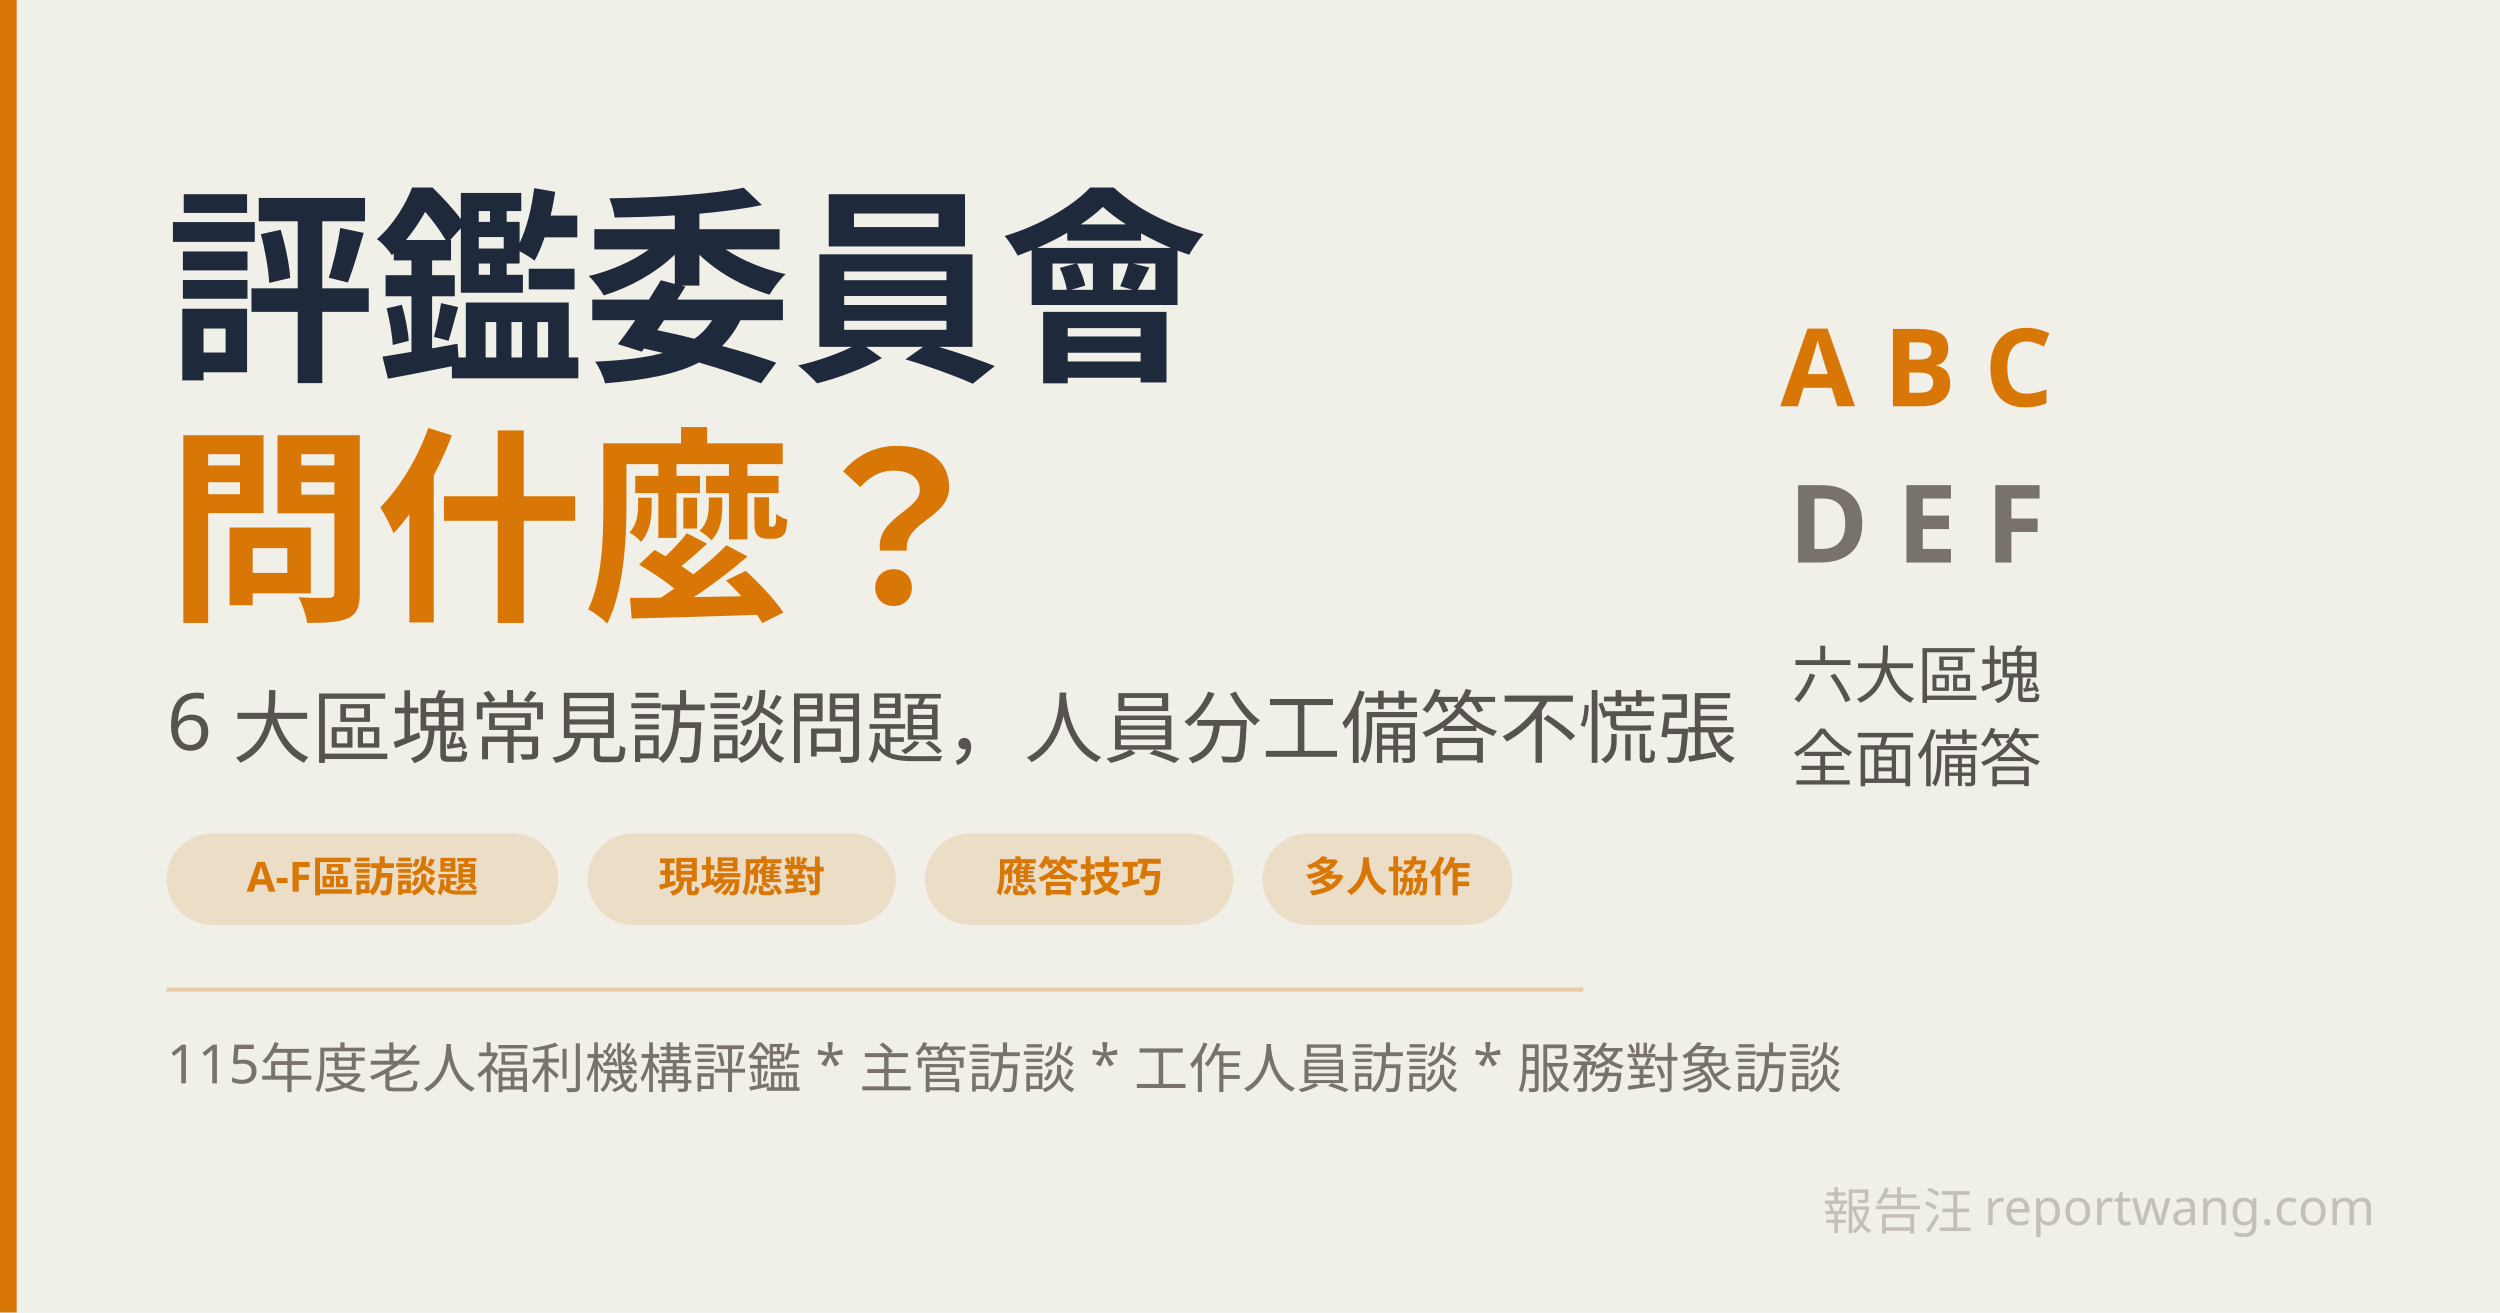
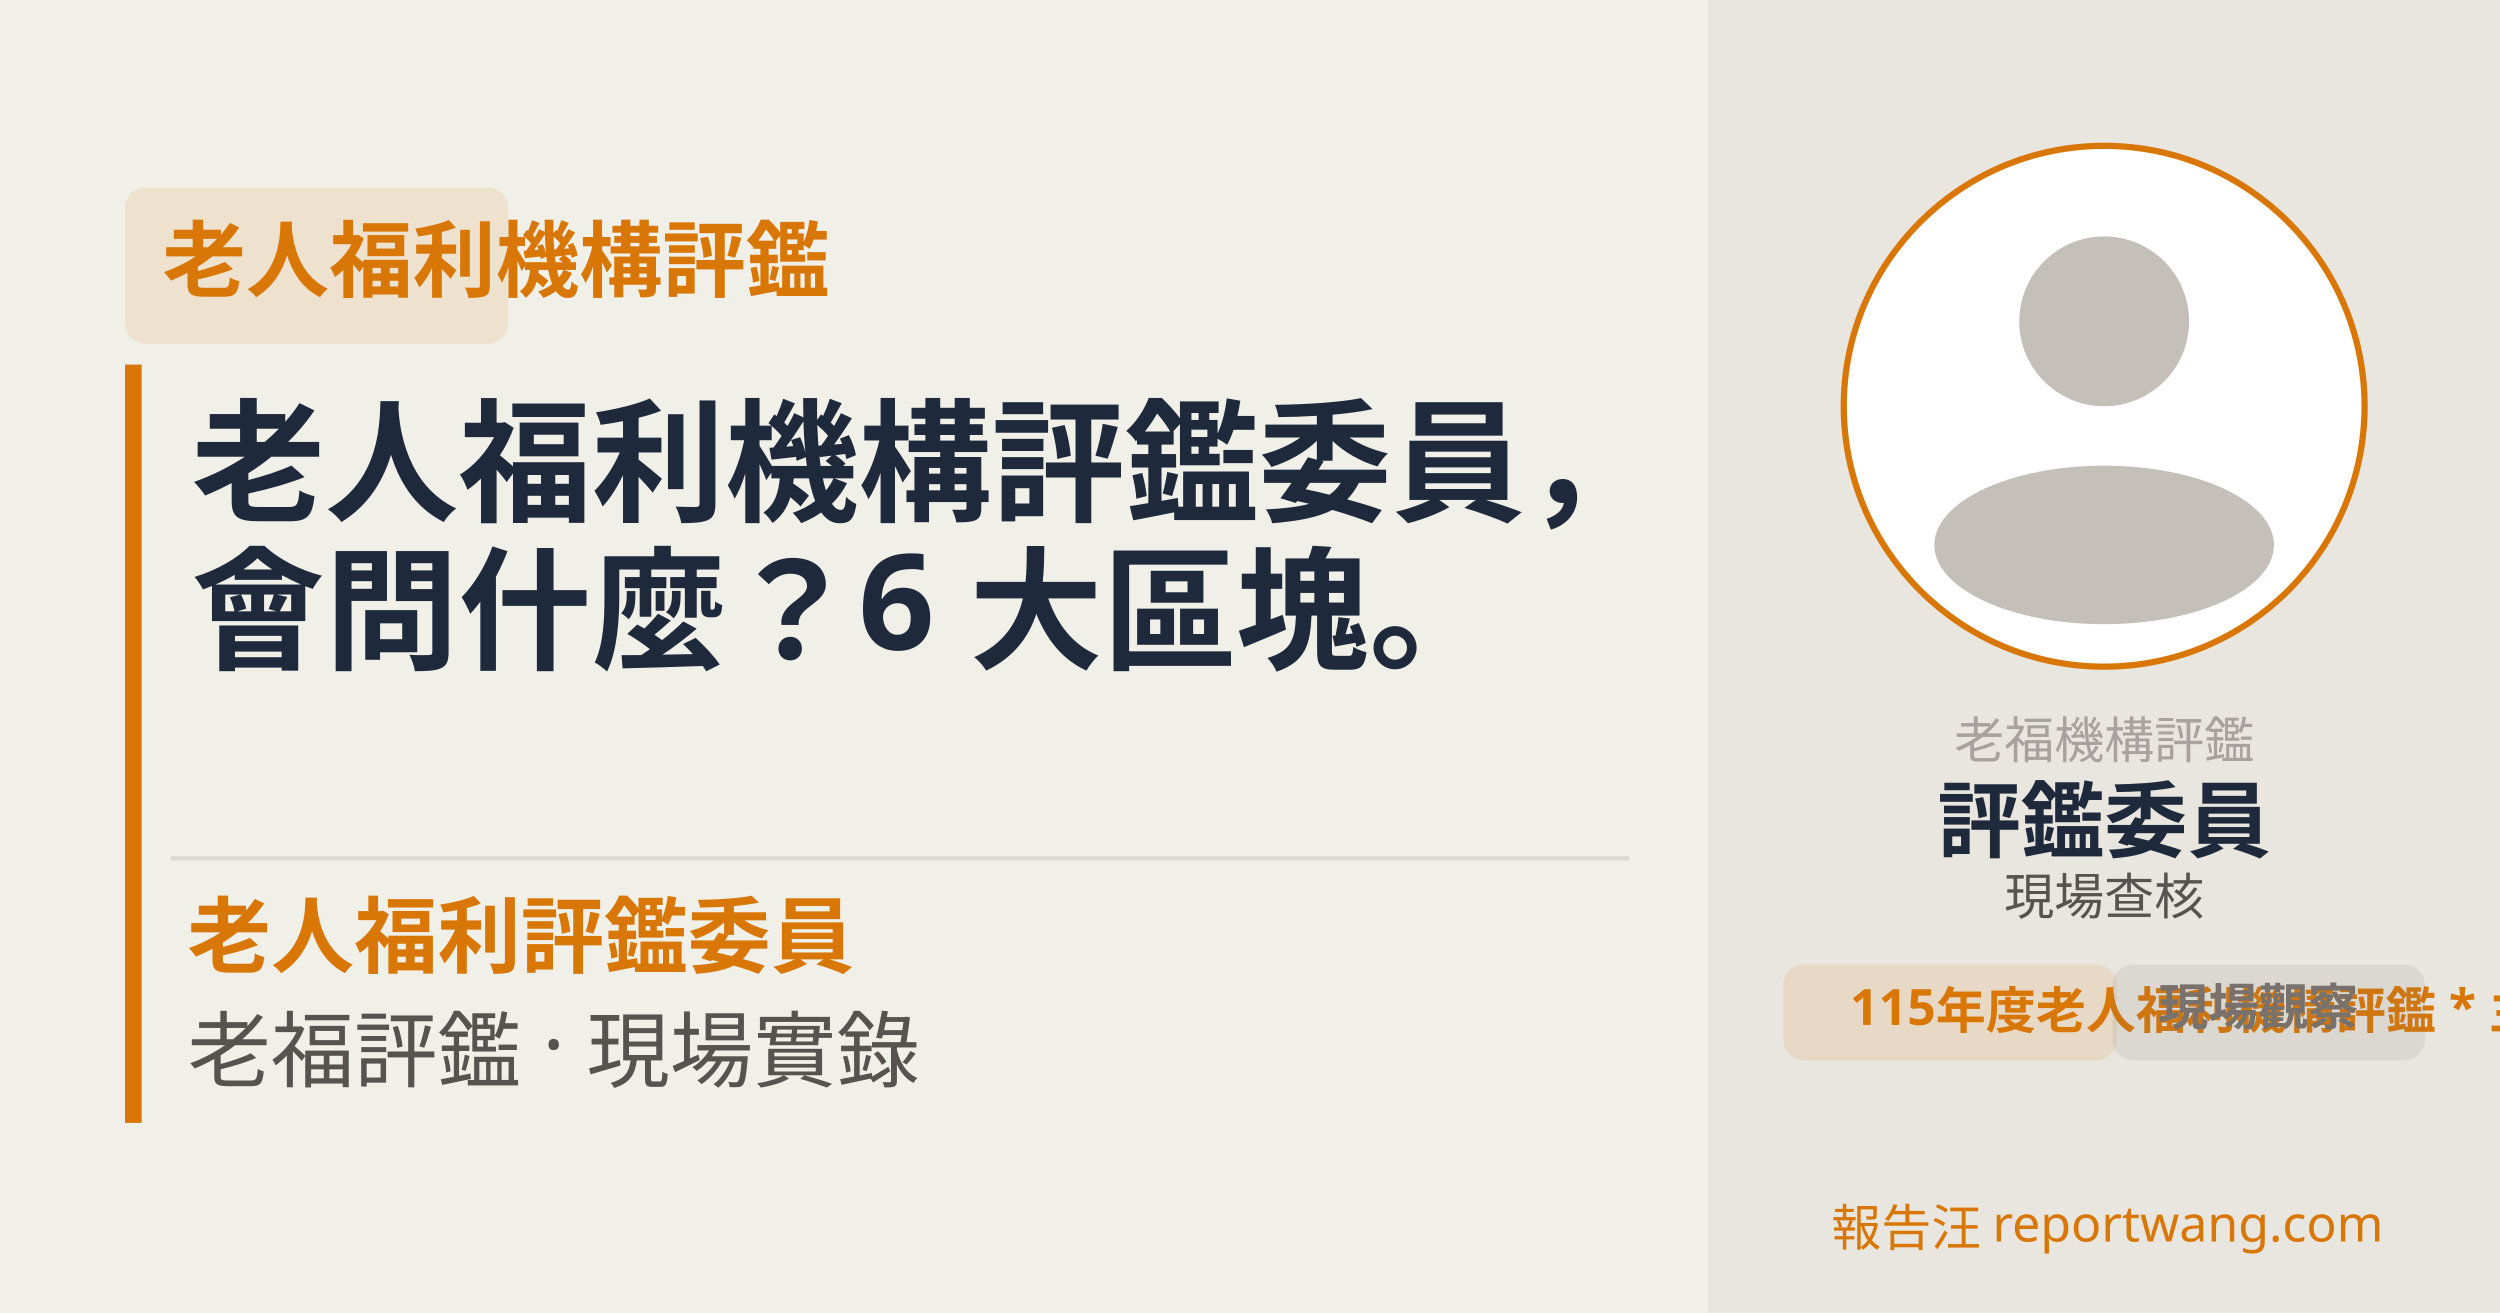
- <svg xmlns="http://www.w3.org/2000/svg" width="1200" height="630" viewBox="0 0 1200 630" font-family="'Noto Sans TC', sans-serif">
+ <svg xmlns="http://www.w3.org/2000/svg" width="1200" height="630" viewBox="0 0 1200 630" fill="none" font-family="'Noto Sans TC', sans-serif">
  <rect width="1200" height="630" fill="#f0efe8" />
-   <rect x="0" y="0" width="8" height="630" fill="#d97706" />
-   <text x="80" y="175" font-size="100" font-weight="900" fill="#1e293b">評鑑委員會</text>
-   <text x="80" y="290" font-size="100" font-weight="900" fill="#d97706">問什麼？</text>
-   <text x="80" y="360" font-size="38" fill="#57534e">6 大區塊常見訪談問題，人員分工備答不慌張</text>
-   <rect x="80" y="400" width="188" height="44" rx="22" fill="#d97706" opacity="0.15" />
-   <text x="174" y="428" font-size="20" fill="#d97706" font-weight="700" text-anchor="middle">A-F區訪談題</text>
-   <rect x="282" y="400" width="148" height="44" rx="22" fill="#d97706" opacity="0.15" />
-   <text x="356" y="428" font-size="20" fill="#d97706" font-weight="700" text-anchor="middle">現場應對</text>
-   <rect x="444" y="400" width="148" height="44" rx="22" fill="#d97706" opacity="0.15" />
-   <text x="518" y="428" font-size="20" fill="#d97706" font-weight="700" text-anchor="middle">應答技巧</text>
-   <rect x="606" y="400" width="120" height="44" rx="22" fill="#d97706" opacity="0.15" />
-   <text x="666" y="428" font-size="20" fill="#d97706" font-weight="700" text-anchor="middle">多人協作</text>
-   <text x="920" y="195" font-size="52" font-weight="900" fill="#d97706" text-anchor="middle">A B C</text>
-   <text x="920" y="270" font-size="52" font-weight="900" fill="#78716c" text-anchor="middle">D E F</text>
-   <text x="920" y="335" font-size="30" fill="#57534e" text-anchor="middle">六大區塊</text>
-   <text x="920" y="375" font-size="30" fill="#57534e" text-anchor="middle">全面備答</text>
-   <line x1="80" y1="475" x2="760" y2="475" stroke="#d97706" stroke-width="2" opacity="0.3" />
-   <text x="80" y="520" font-size="26" fill="#78716c">115年度老人福利機構評鑑 * 主管訪談 * 工作人員訪談 * 服務對象訪談</text>
-   <text x="1140" y="590" font-size="24" fill="#c4bfb8" text-anchor="end" font-weight="400">報告汪 reportwang.com</text>
+   <g clip-path="url(#clip-elderly-welfare-eval-interview)">
+     <path d="M1200 0H0V630H1200V0Z" fill="#F0EFE8" />
+     <path d="M1200 0H820V630H1200V0Z" fill="#E8E6DE" />
+     <path opacity="0.12" d="M234 90H70C64.477 90 60 94.477 60 100V155C60 160.523 64.477 165 70 165H234C239.523 165 244 160.523 244 155V100C244 94.477 239.523 90 234 90Z" fill="#D97706" />
+     <text fill="#D97706" style="white-space: pre" xml:space="preserve" font-size="40" font-weight="bold" letter-spacing="0em">
+       <tspan x="78" y="139.44">老人福利機構評鑑</tspan>
+     </text>
+     <path d="M68 175H60V539H68V175Z" fill="#D97706" />
+     <text fill="#1E293B" style="white-space: pre" xml:space="preserve" font-size="64" font-weight="bold" letter-spacing="0em">
+       <tspan x="92" y="245.404">老人福利機構評鑑委員，</tspan>
+     </text>
+     <text fill="#1E293B" style="white-space: pre" xml:space="preserve" font-size="64" font-weight="bold" letter-spacing="0em">
+       <tspan x="92" y="316.404">會問什麼？6 大區塊。</tspan>
+     </text>
+     <text fill="#78716C" style="white-space: pre" xml:space="preserve" font-size="64" font-weight="bold" letter-spacing="0em">
+       <tspan x="92" y="387.404" />
+     </text>
+     <path d="M82 412H782" stroke="#DEDAD3" stroke-width="2" />
+     <text fill="#D97706" style="white-space: pre" xml:space="preserve" font-size="40" font-weight="bold" letter-spacing="0em">
+       <tspan x="90" y="463.88">老人福利評鑑委員</tspan>
+     </text>
+     <text fill="#57534E" style="white-space: pre" xml:space="preserve" font-size="40" letter-spacing="0em">
+       <tspan x="90" y="518.776">老福評鑑 · 現場實錄</tspan>
+     </text>
+     <path d="M1010 320C1079.04 320 1135 264.035 1135 195C1135 125.965 1079.04 70 1010 70C940.965 70 885 125.965 885 195C885 264.035 940.965 320 1010 320Z" fill="white" stroke="#D97706" stroke-width="3" />
+     <path d="M1010 195C1032.51 195 1050.76 176.751 1050.76 154.239C1050.76 131.728 1032.51 113.479 1010 113.479C987.488 113.479 969.239 131.728 969.239 154.239C969.239 176.751 987.488 195 1010 195Z" fill="#C4BFB8" />
+     <path d="M1010 299.619C1055.03 299.619 1091.52 282.587 1091.52 261.576C1091.52 240.565 1055.03 223.532 1010 223.532C964.977 223.532 928.479 240.565 928.479 261.576C928.479 282.587 964.977 299.619 1010 299.619Z" fill="#C4BFB8" />
+     <text fill="#A8A29E" style="white-space: pre" xml:space="preserve" font-size="24" letter-spacing="0em">
+       <tspan x="938" y="363.964">老福機構評鑑</tspan>
+     </text>
+     <text fill="#1E293B" style="white-space: pre" xml:space="preserve" font-size="40" font-weight="bold" letter-spacing="0em">
+       <tspan x="930" y="408.44">評鑑委員</tspan>
+     </text>
+     <text fill="#57534E" style="white-space: pre" xml:space="preserve" font-size="24" letter-spacing="0em">
+       <tspan x="962" y="438.964">現場查核</tspan>
+     </text>
+     <path opacity="0.12" d="M1006 463H866C860.477 463 856 467.477 856 473V499C856 504.523 860.477 509 866 509H1006C1011.52 509 1016 504.523 1016 499V473C1016 467.477 1011.52 463 1006 463Z" fill="#D97706" />
+     <text fill="#D97706" style="white-space: pre" xml:space="preserve" font-size="24" font-weight="bold" letter-spacing="0em">
+       <tspan x="888" y="491.964">115年度老人福利機構評鑑 * 主管訪談 * 工作人員訪談 * 服務對象訪談</tspan>
+     </text>
+     <path opacity="0.12" d="M1154 463H1024C1018.48 463 1014 467.477 1014 473V499C1014 504.523 1018.48 509 1024 509H1154C1159.52 509 1164 504.523 1164 499V473C1164 467.477 1159.52 463 1154 463Z" fill="#78716C" />
+     <text fill="#78716C" style="white-space: pre" xml:space="preserve" font-size="24" font-weight="bold" letter-spacing="0em">
+       <tspan x="1036" y="491.964">現場觀察</tspan>
+     </text>
+     <text fill="#D97706" style="white-space: pre" xml:space="preserve" font-size="24" letter-spacing="0em">
+       <tspan x="879.008" y="597.928">報告汪 reportwang.com</tspan>
+     </text>
+   </g>
+   <defs>
+     <clipPath id="clip-elderly-welfare-eval-interview">
+       <rect width="1200" height="630" fill="white" />
+     </clipPath>
+   </defs>
</svg>
